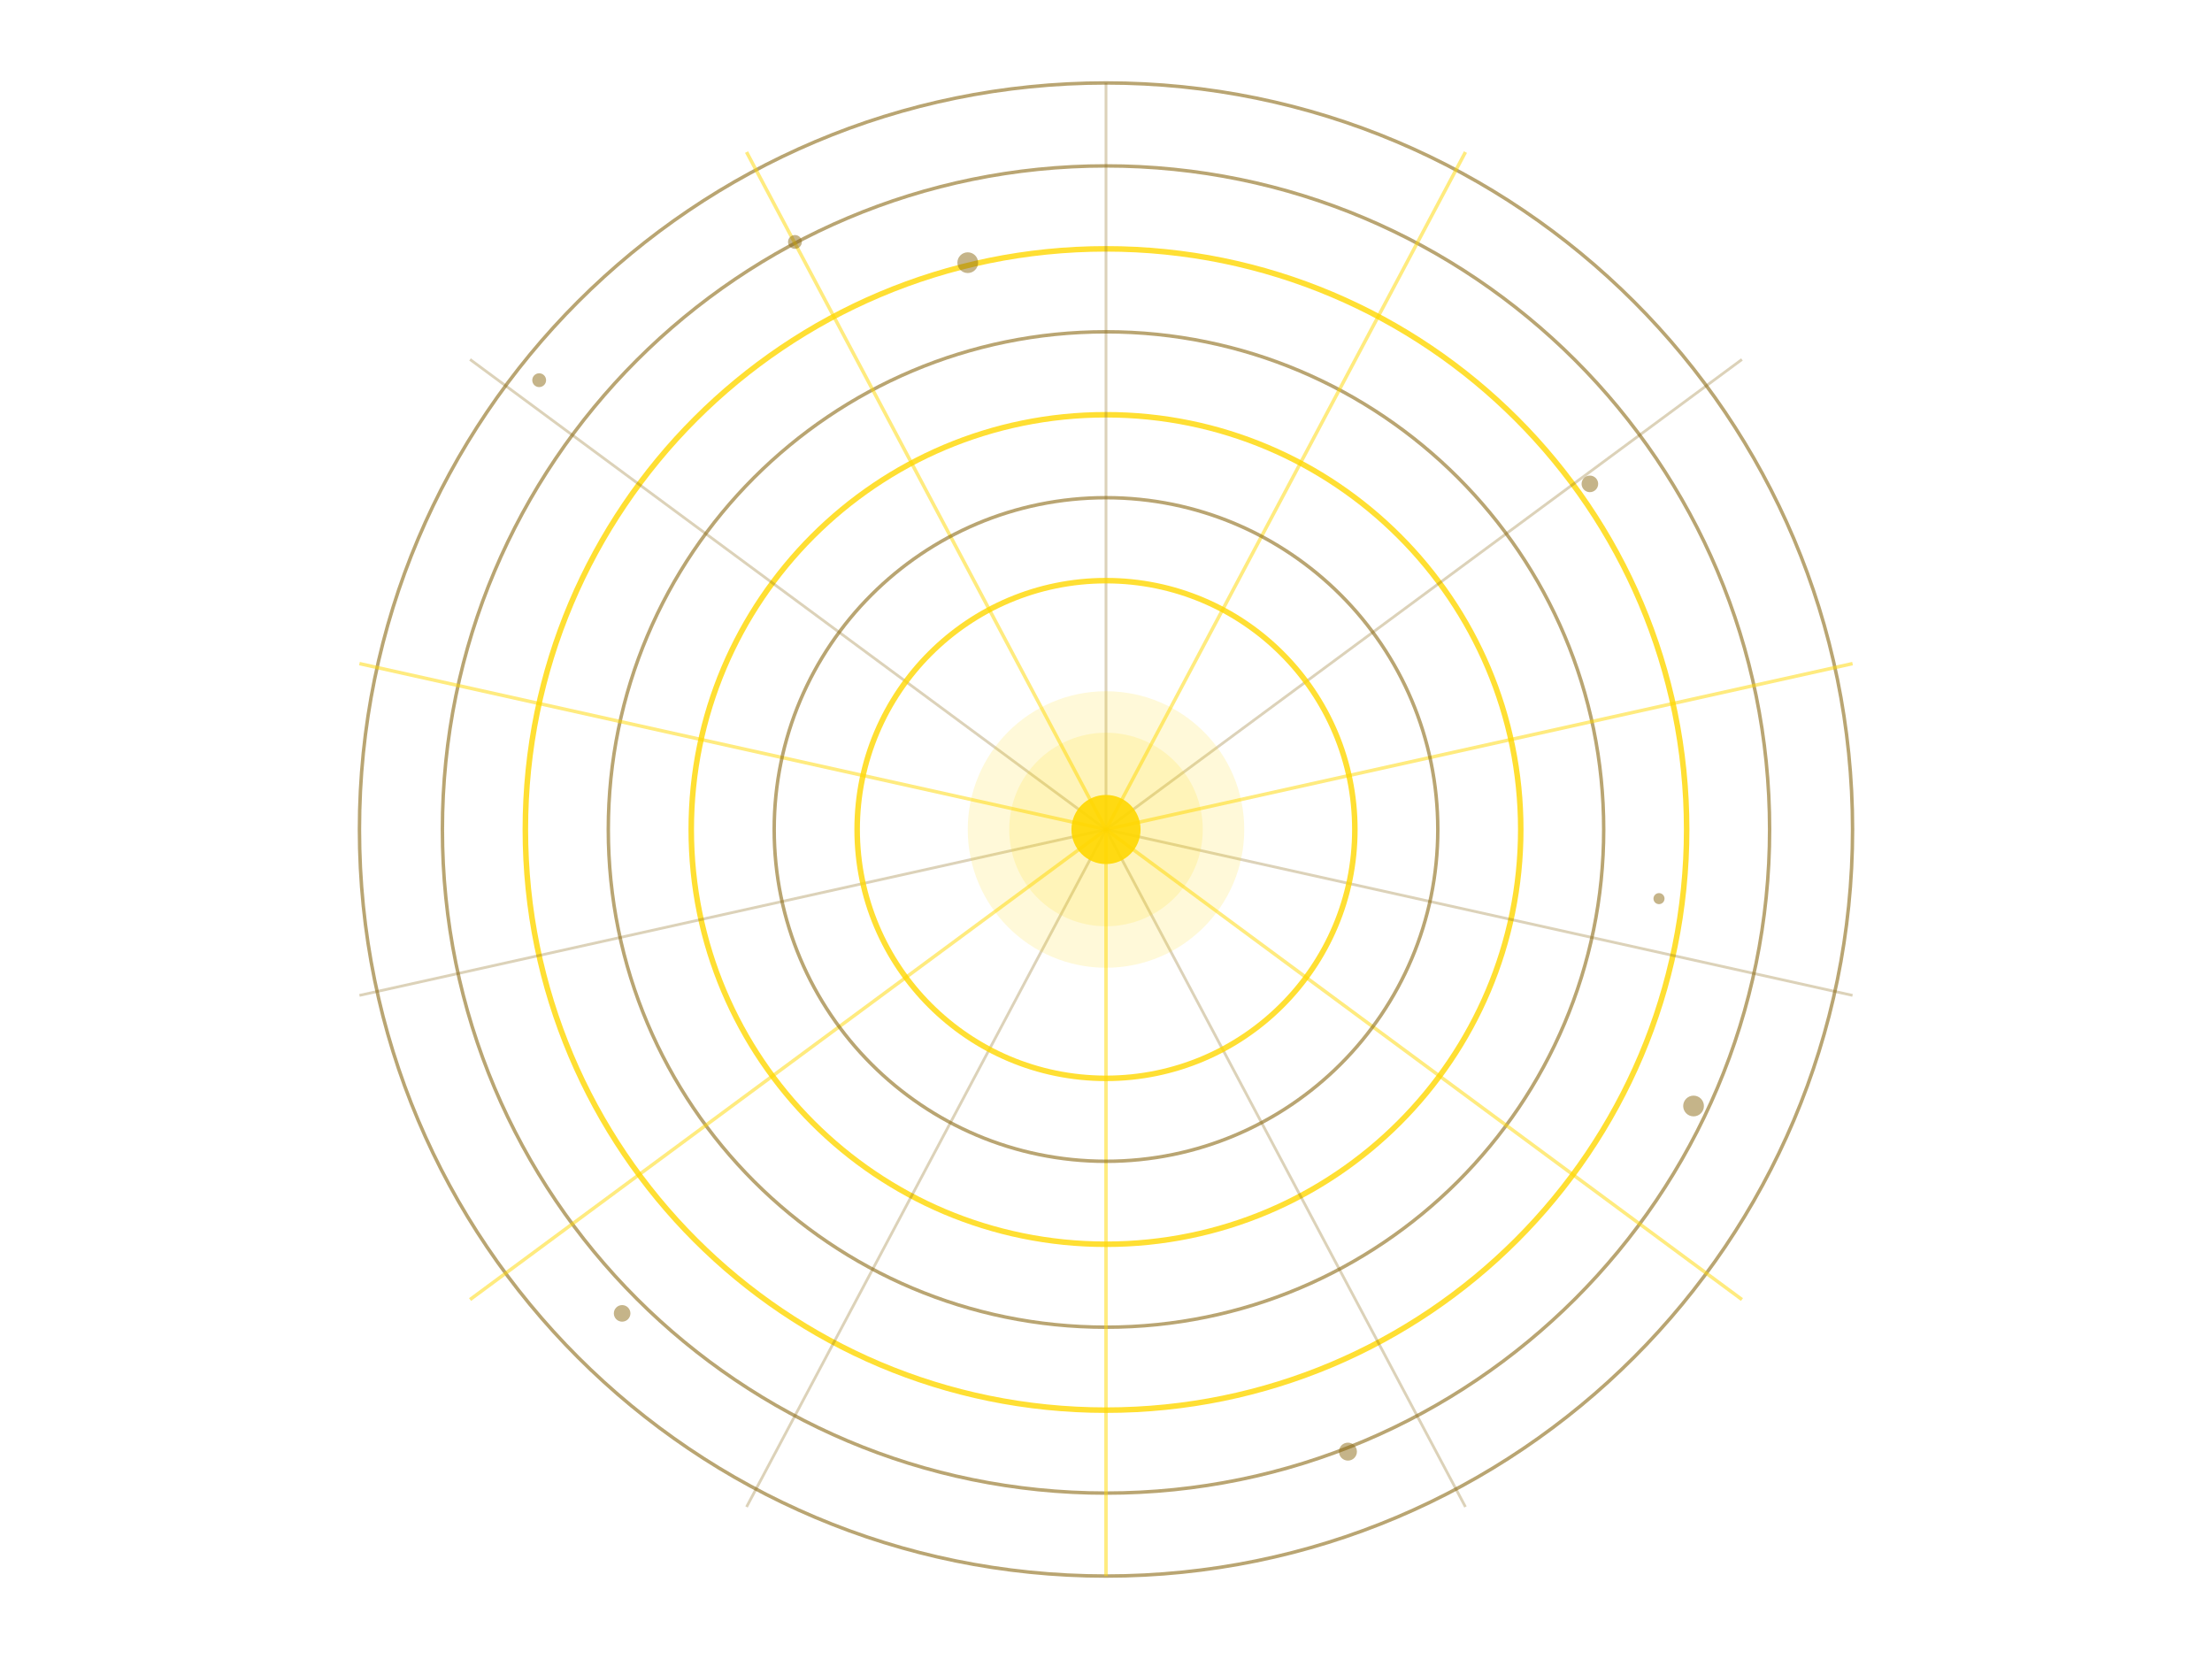
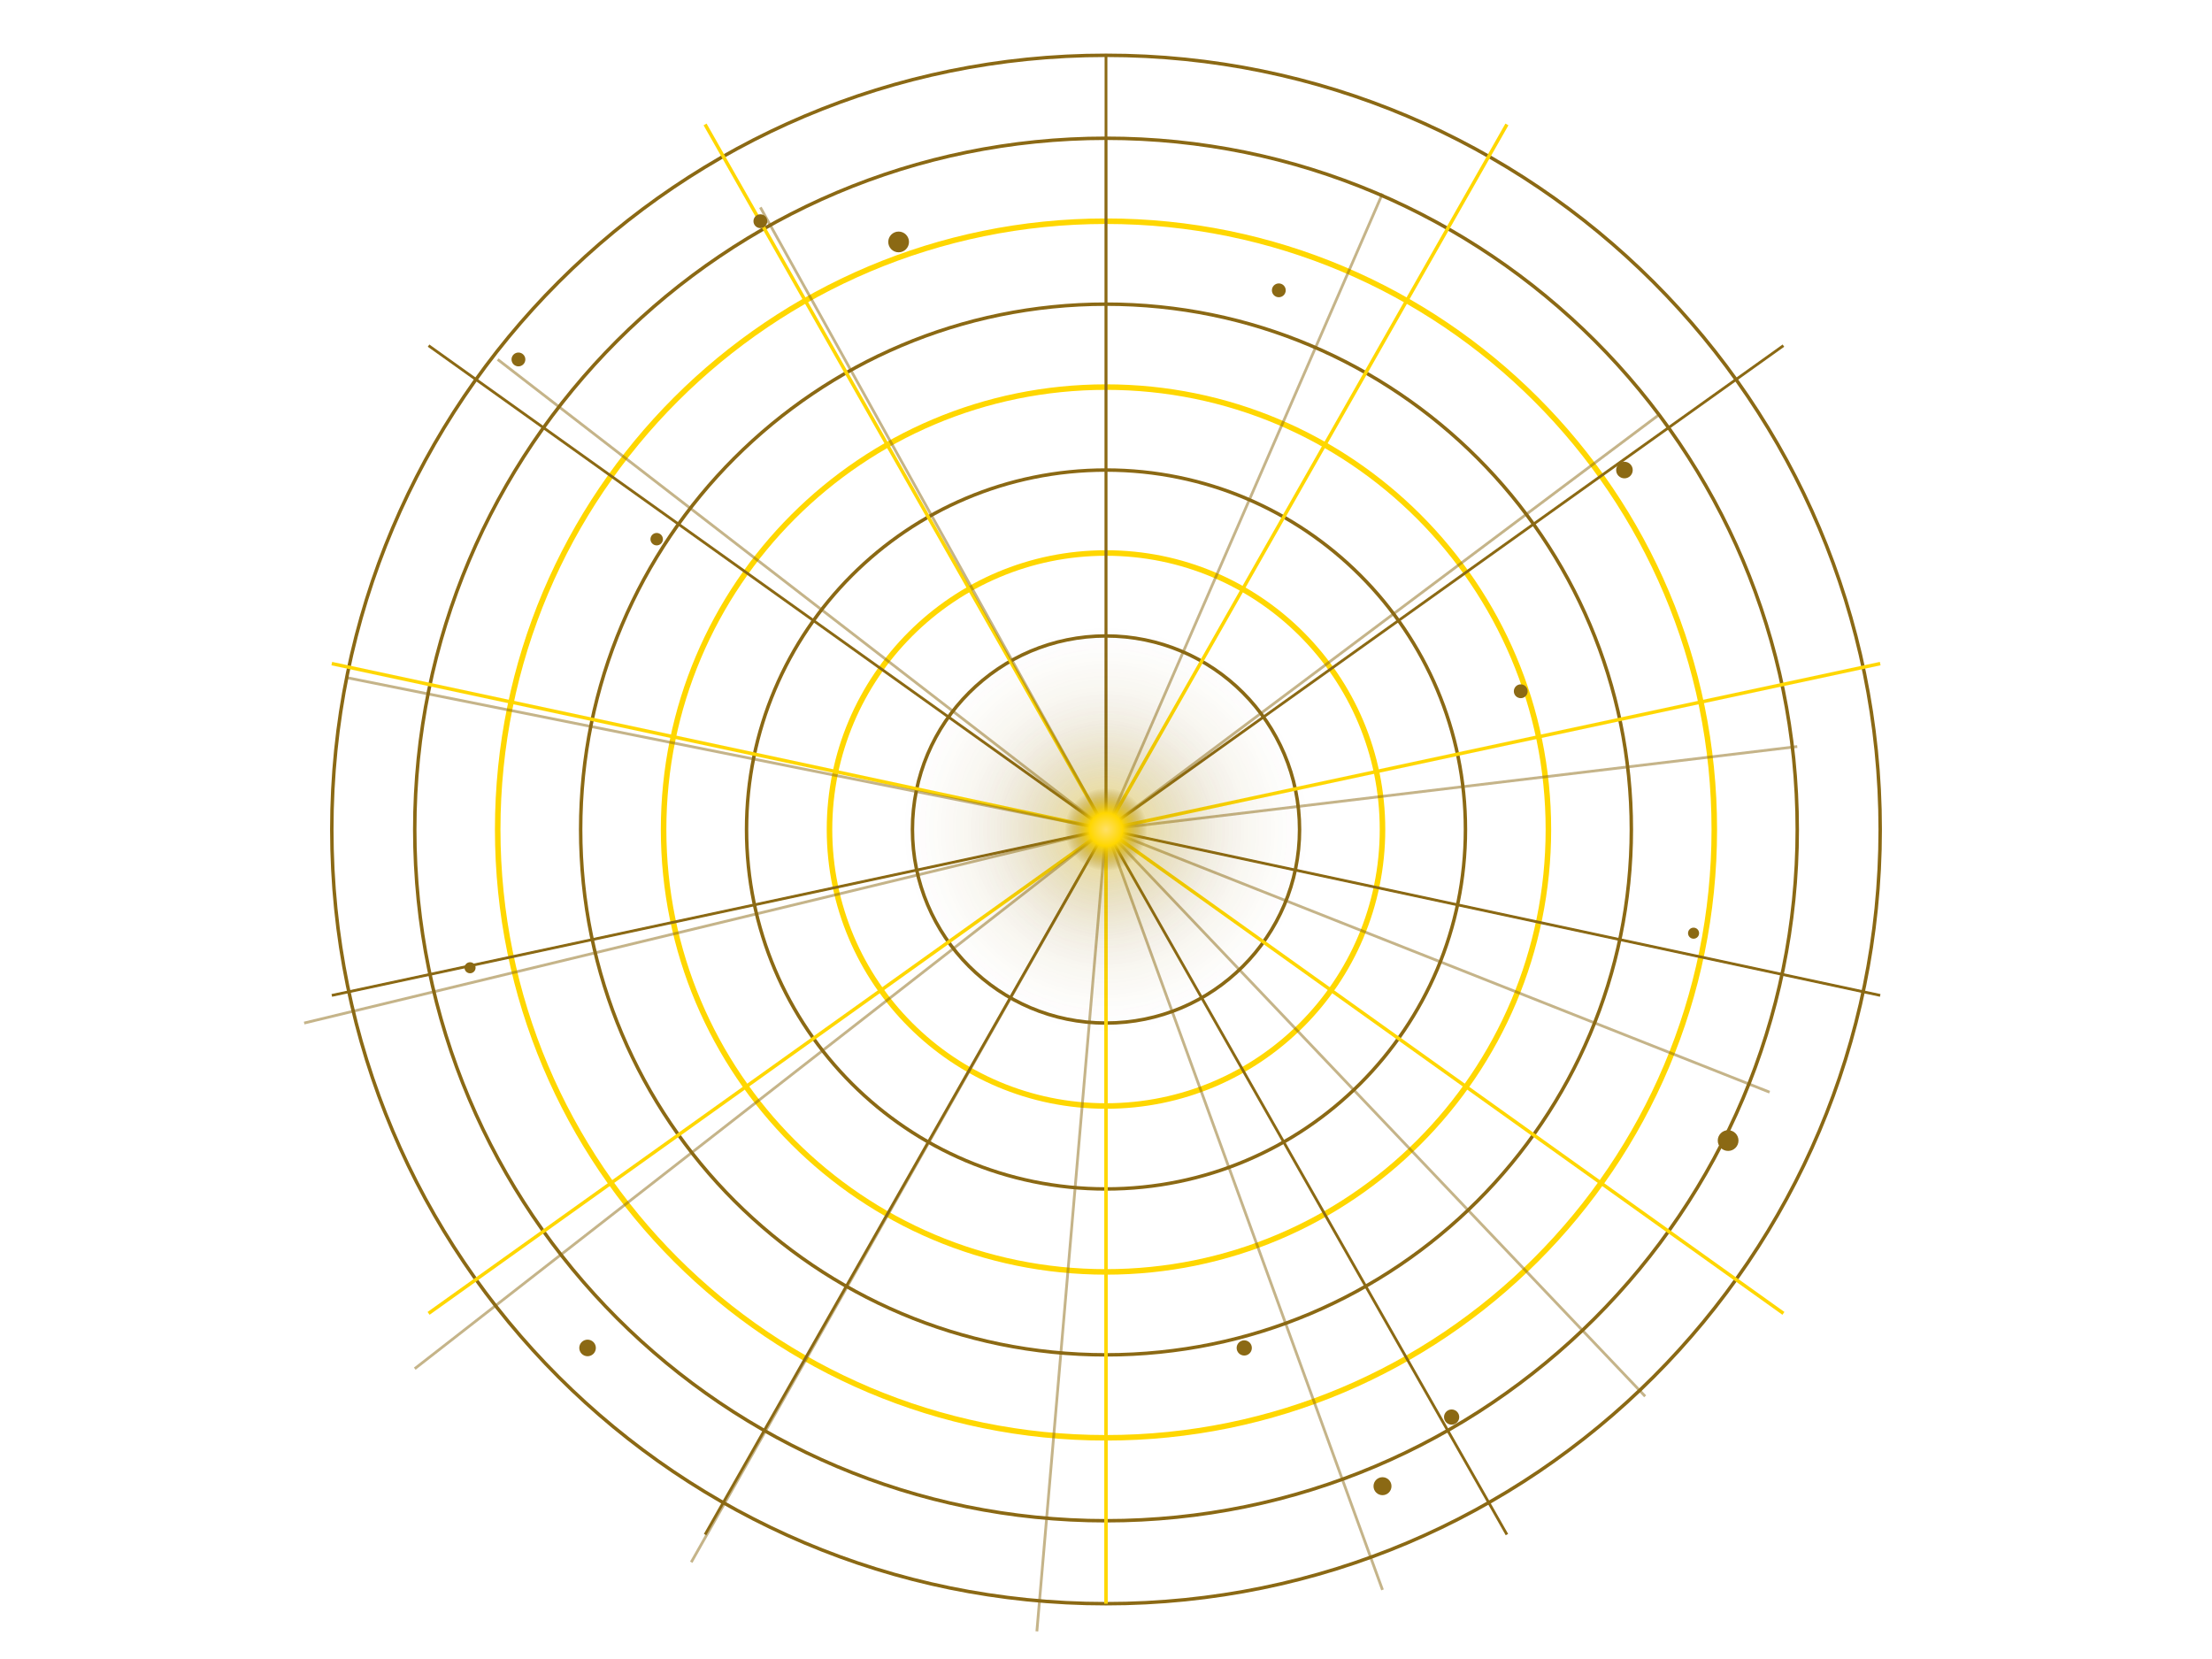
<svg xmlns="http://www.w3.org/2000/svg" viewBox="0 0 320 240" width="320" height="240">
+   <defs>
+     <radialGradient id="coreGrad" cx="50%" cy="50%" r="50%">
+       <stop offset="0%" stop-color="#FFE066" />
+       <stop offset="40%" stop-color="#FFD700" />
+       <stop offset="100%" stop-color="#8B6914" stop-opacity="0" />
+     </radialGradient>
+     <radialGradient id="glowGrad" cx="50%" cy="50%" r="50%">
+       <stop offset="0%" stop-color="#FFD700" stop-opacity="0.3" />
+       <stop offset="50%" stop-color="#8B6914" stop-opacity="0.1" />
+       <stop offset="100%" stop-color="#8B6914" stop-opacity="0" />
+     </radialGradient>
+     <filter id="blur">
+       <feGaussianBlur stdDeviation="2" />
+     </filter>
+   </defs>
  <rect width="320" height="240" fill="none" />
  <style>
-     .ring { fill:none; stroke:#8B6914; stroke-width:0.5; opacity:0.6; }
-     .ring-inner { fill:none; stroke:#FFD700; stroke-width:0.8; opacity:0.8; }
-     .core { fill:#FFD700; opacity:0.9; }
-     .core-glow { fill:#FFD700; opacity:0.15; }
-     .ray { stroke:#8B6914; stroke-width:0.4; opacity:0.3; }
-     .ray-strong { stroke:#FFD700; stroke-width:0.5; opacity:0.5; }
-     .particle { fill:#8B6914; opacity:0.5; }
+     .ring { fill:none; stroke:#8B6914; stroke-width:0.5; }
+     .ring-inner { fill:none; stroke:#FFD700; stroke-width:0.8; }
+     .core-main { fill:url(#coreGrad); }
+     .core-glow-fill { fill:url(#glowGrad); filter:url(#blur); }
+     .ray { stroke:#8B6914; stroke-width:0.4; }
+     .ray-strong { stroke:#FFD700; stroke-width:0.5; }
+     .particle { fill:#8B6914; }
+ 
+     /* === core pulse === */
+     @keyframes pulse {
+       0%, 100% { transform: scale(1); opacity: 0.9; }
+       50% { transform: scale(1.5); opacity: 1; }
+     }
+     @keyframes glow {
+       0%, 100% { opacity: 0.15; transform: scale(1); }
+       50% { opacity: 0.35; transform: scale(1.3); }
+     }
+ 
+     /* === ray rotation === */
+     @keyframes spin {
+       from { transform: rotate(0deg); transform-origin: 160px 120px; }
+       to { transform: rotate(360deg); transform-origin: 160px 120px; }
+     }
+     @keyframes spin-reverse {
+       from { transform: rotate(360deg); transform-origin: 160px 120px; }
+       to { transform: rotate(0deg); transform-origin: 160px 120px; }
+     }
+ 
+     /* === ring waves === */
+     @keyframes wave {
+       0%, 100% { opacity: 0.25; stroke-width: 0.5; }
+       25% { opacity: 0.8; stroke-width: 1.2; }
+       50% { opacity: 0.5; stroke-width: 0.8; }
+       75% { opacity: 0.9; stroke-width: 1; }
+     }
+     @keyframes wave-inner {
+       0%, 100% { opacity: 0.3; stroke-width: 0.8; }
+       25% { opacity: 0.9; stroke-width: 1.5; }
+       50% { opacity: 0.6; stroke-width: 1; }
+     }
+ 
+     /* === particle drift === */
+     @keyframes float1 {
+       0%, 100% { transform: translate(0, 0); opacity: 0.5; }
+       25% { transform: translate(3px, -4px); opacity: 0.7; }
+       50% { transform: translate(-2px, 2px); opacity: 0.3; }
+       75% { transform: translate(4px, -1px); opacity: 0.6; }
+     }
+     @keyframes float2 {
+       0%, 100% { transform: translate(0, 0); opacity: 0.4; }
+       25% { transform: translate(-3px, 3px); opacity: 0.6; }
+       50% { transform: translate(2px, -3px); opacity: 0.2; }
+       75% { transform: translate(-4px, 2px); opacity: 0.5; }
+     }
+ 
+     .core-anim { animation: pulse 2.8s ease-in-out infinite; transform-origin: 160px 120px; }
+     .glow-anim { animation: glow 2.8s ease-in-out infinite; transform-origin: 160px 120px; }
+ 
+     .ray-group { animation: spin 45s linear infinite; transform-origin: 160px 120px; }
+     .ray-group-reverse { animation: spin-reverse 55s linear infinite; transform-origin: 160px 120px; }
+ 
+     .ring-1 { animation: wave 3.6s ease-in-out infinite; animation-delay: 0s; }
+     .ring-2 { animation: wave 3.6s ease-in-out infinite; animation-delay: 0.3s; }
+     .ring-3 { animation: wave 3.6s ease-in-out infinite; animation-delay: 0.6s; }
+     .ring-4 { animation: wave 3.6s ease-in-out infinite; animation-delay: 0.9s; }
+     .ring-5 { animation: wave-inner 3.6s ease-in-out infinite; animation-delay: 1.2s; }
+     .ring-6 { animation: wave 3.6s ease-in-out infinite; animation-delay: 1.5s; }
+     .ring-7 { animation: wave-inner 3.6s ease-in-out infinite; animation-delay: 1.8s; }
+     .ring-8 { animation: wave 3.6s ease-in-out infinite; animation-delay: 2.1s; }
+ 
+     .p1 { animation: float1 5.2s ease-in-out infinite; animation-delay: 0s; }
+     .p2 { animation: float2 6.1s ease-in-out infinite; animation-delay: 0.8s; }
+     .p3 { animation: float1 4.7s ease-in-out infinite; animation-delay: 1.6s; }
+     .p4 { animation: float2 5.8s ease-in-out infinite; animation-delay: 2.4s; }
+     .p5 { animation: float1 6.5s ease-in-out infinite; animation-delay: 0.3s; }
+     .p6 { animation: float2 4.3s ease-in-out infinite; animation-delay: 1.1s; }
+     .p7 { animation: float1 5.5s ease-in-out infinite; animation-delay: 1.9s; }
+     .p8 { animation: float2 6.8s ease-in-out infinite; animation-delay: 2.7s; }
  </style>
-   <circle class="ring" cx="160" cy="120" r="108" />
-   <circle class="ring" cx="160" cy="120" r="96" />
-   <circle class="ring-inner" cx="160" cy="120" r="84" />
-   <circle class="ring" cx="160" cy="120" r="72" />
-   <circle class="ring-inner" cx="160" cy="120" r="60" />
-   <g>
-     <line class="ray" x1="160" y1="120" x2="160" y2="12" />
-     <line class="ray-strong" x1="160" y1="120" x2="212" y2="22" />
-     <line class="ray" x1="160" y1="120" x2="252" y2="52" />
-     <line class="ray-strong" x1="160" y1="120" x2="268" y2="96" />
-     <line class="ray" x1="160" y1="120" x2="268" y2="144" />
-     <line class="ray-strong" x1="160" y1="120" x2="252" y2="188" />
-     <line class="ray" x1="160" y1="120" x2="212" y2="218" />
-     <line class="ray-strong" x1="160" y1="120" x2="160" y2="228" />
-     <line class="ray" x1="160" y1="120" x2="108" y2="218" />
-     <line class="ray-strong" x1="160" y1="120" x2="68" y2="188" />
-     <line class="ray" x1="160" y1="120" x2="52" y2="144" />
-     <line class="ray-strong" x1="160" y1="120" x2="52" y2="96" />
-     <line class="ray" x1="160" y1="120" x2="68" y2="52" />
-     <line class="ray-strong" x1="160" y1="120" x2="108" y2="22" />
+   <circle class="ring ring-8" cx="160" cy="120" r="112" />
+   <circle class="ring ring-7" cx="160" cy="120" r="100" />
+   <circle class="ring-inner ring-6" cx="160" cy="120" r="88" />
+   <circle class="ring ring-5" cx="160" cy="120" r="76" />
+   <circle class="ring-inner ring-4" cx="160" cy="120" r="64" />
+   <circle class="ring ring-3" cx="160" cy="120" r="52" />
+   <circle class="ring-inner ring-2" cx="160" cy="120" r="40" />
+   <circle class="ring ring-1" cx="160" cy="120" r="28" />
+   <g class="ray-group">
+     <line class="ray" x1="160" y1="120" x2="160" y2="8" />
+     <line class="ray-strong" x1="160" y1="120" x2="218" y2="18" />
+     <line class="ray" x1="160" y1="120" x2="258" y2="50" />
+     <line class="ray-strong" x1="160" y1="120" x2="272" y2="96" />
+     <line class="ray" x1="160" y1="120" x2="272" y2="144" />
+     <line class="ray-strong" x1="160" y1="120" x2="258" y2="190" />
+     <line class="ray" x1="160" y1="120" x2="218" y2="222" />
+     <line class="ray-strong" x1="160" y1="120" x2="160" y2="232" />
+     <line class="ray" x1="160" y1="120" x2="102" y2="222" />
+     <line class="ray-strong" x1="160" y1="120" x2="62" y2="190" />
+     <line class="ray" x1="160" y1="120" x2="48" y2="144" />
+     <line class="ray-strong" x1="160" y1="120" x2="48" y2="96" />
+     <line class="ray" x1="160" y1="120" x2="62" y2="50" />
+     <line class="ray-strong" x1="160" y1="120" x2="102" y2="18" />
  </g>
-   <circle class="ring" cx="160" cy="120" r="48" />
-   <circle class="ring-inner" cx="160" cy="120" r="36" />
-   <circle class="core-glow" cx="160" cy="120" r="20" />
-   <circle class="core-glow" cx="160" cy="120" r="14" />
-   <circle class="core" cx="160" cy="120" r="5" />
-   <circle class="particle" cx="140" cy="38" r="1.5" />
-   <circle class="particle" cx="230" cy="70" r="1.2" />
-   <circle class="particle" cx="245" cy="160" r="1.5" />
-   <circle class="particle" cx="90" cy="190" r="1.2" />
-   <circle class="particle" cx="78" cy="55" r="1" />
-   <circle class="particle" cx="195" cy="210" r="1.3" />
-   <circle class="particle" cx="115" cy="35" r="1" />
-   <circle class="particle" cx="240" cy="130" r="0.8" />
+   <g class="ray-group-reverse" opacity="0.5">
+     <line class="ray" x1="160" y1="120" x2="160" y2="20" />
+     <line class="ray" x1="160" y1="120" x2="200" y2="28" />
+     <line class="ray" x1="160" y1="120" x2="240" y2="60" />
+     <line class="ray" x1="160" y1="120" x2="260" y2="108" />
+     <line class="ray" x1="160" y1="120" x2="256" y2="158" />
+     <line class="ray" x1="160" y1="120" x2="238" y2="202" />
+     <line class="ray" x1="160" y1="120" x2="200" y2="230" />
+     <line class="ray" x1="160" y1="120" x2="150" y2="236" />
+     <line class="ray" x1="160" y1="120" x2="100" y2="226" />
+     <line class="ray" x1="160" y1="120" x2="60" y2="198" />
+     <line class="ray" x1="160" y1="120" x2="44" y2="148" />
+     <line class="ray" x1="160" y1="120" x2="50" y2="98" />
+     <line class="ray" x1="160" y1="120" x2="72" y2="52" />
+     <line class="ray" x1="160" y1="120" x2="110" y2="30" />
+   </g>
+   <circle class="core-glow-fill glow-anim" cx="160" cy="120" r="28" />
+   <circle class="core-glow-fill glow-anim" cx="160" cy="120" r="18" />
+   <circle class="core-main core-anim" cx="160" cy="120" r="6" />
+   <circle class="particle p1" cx="130" cy="35" r="1.5" />
+   <circle class="particle p2" cx="235" cy="68" r="1.2" />
+   <circle class="particle p3" cx="250" cy="165" r="1.5" />
+   <circle class="particle p4" cx="85" cy="195" r="1.2" />
+   <circle class="particle p5" cx="75" cy="52" r="1" />
+   <circle class="particle p6" cx="200" cy="215" r="1.3" />
+   <circle class="particle p7" cx="110" cy="32" r="1" />
+   <circle class="particle p8" cx="245" cy="135" r="0.8" />
+   <circle class="particle p1" cx="185" cy="42" r="1" style="animation-delay:0.4s" />
+   <circle class="particle p2" cx="210" cy="205" r="1.1" style="animation-delay:1.2s" />
+   <circle class="particle p3" cx="95" cy="78" r="0.9" style="animation-delay:2s" />
+   <circle class="particle p4" cx="220" cy="100" r="1" style="animation-delay:0.6s" />
+   <circle class="particle p5" cx="68" cy="140" r="0.8" style="animation-delay:1.8s" />
+   <circle class="particle p6" cx="180" cy="195" r="1.1" style="animation-delay:2.5s" />
</svg>
